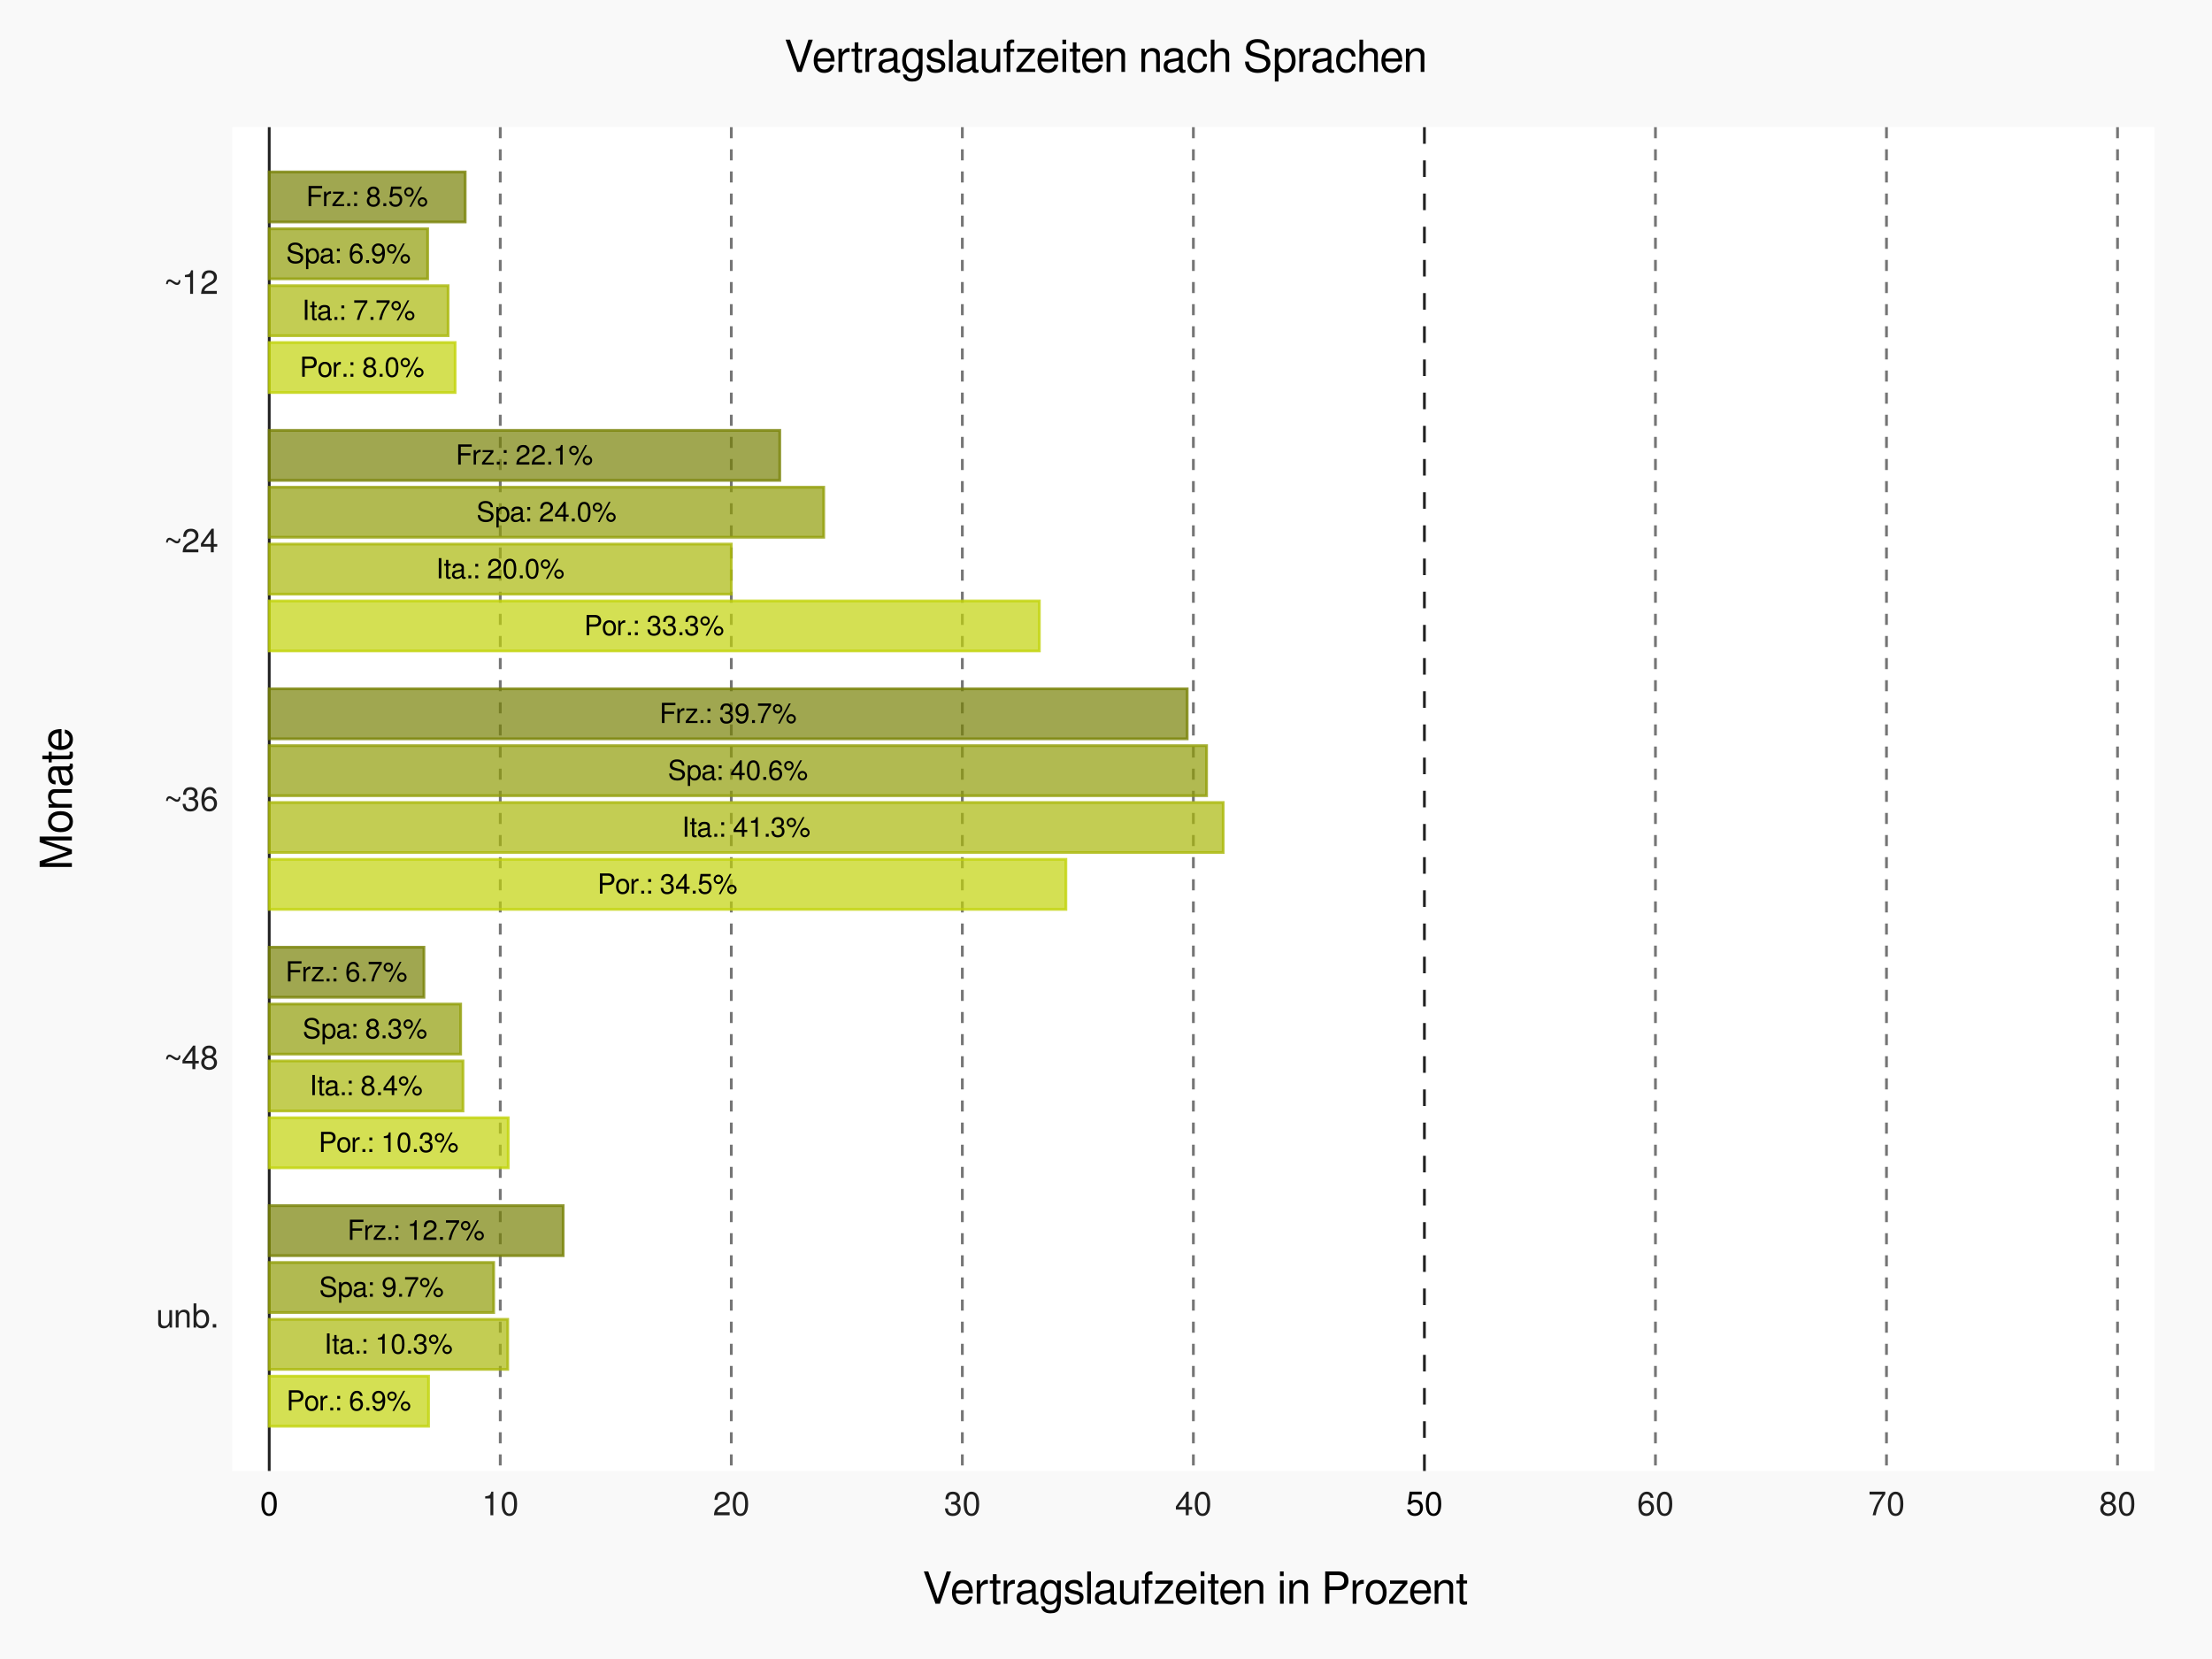
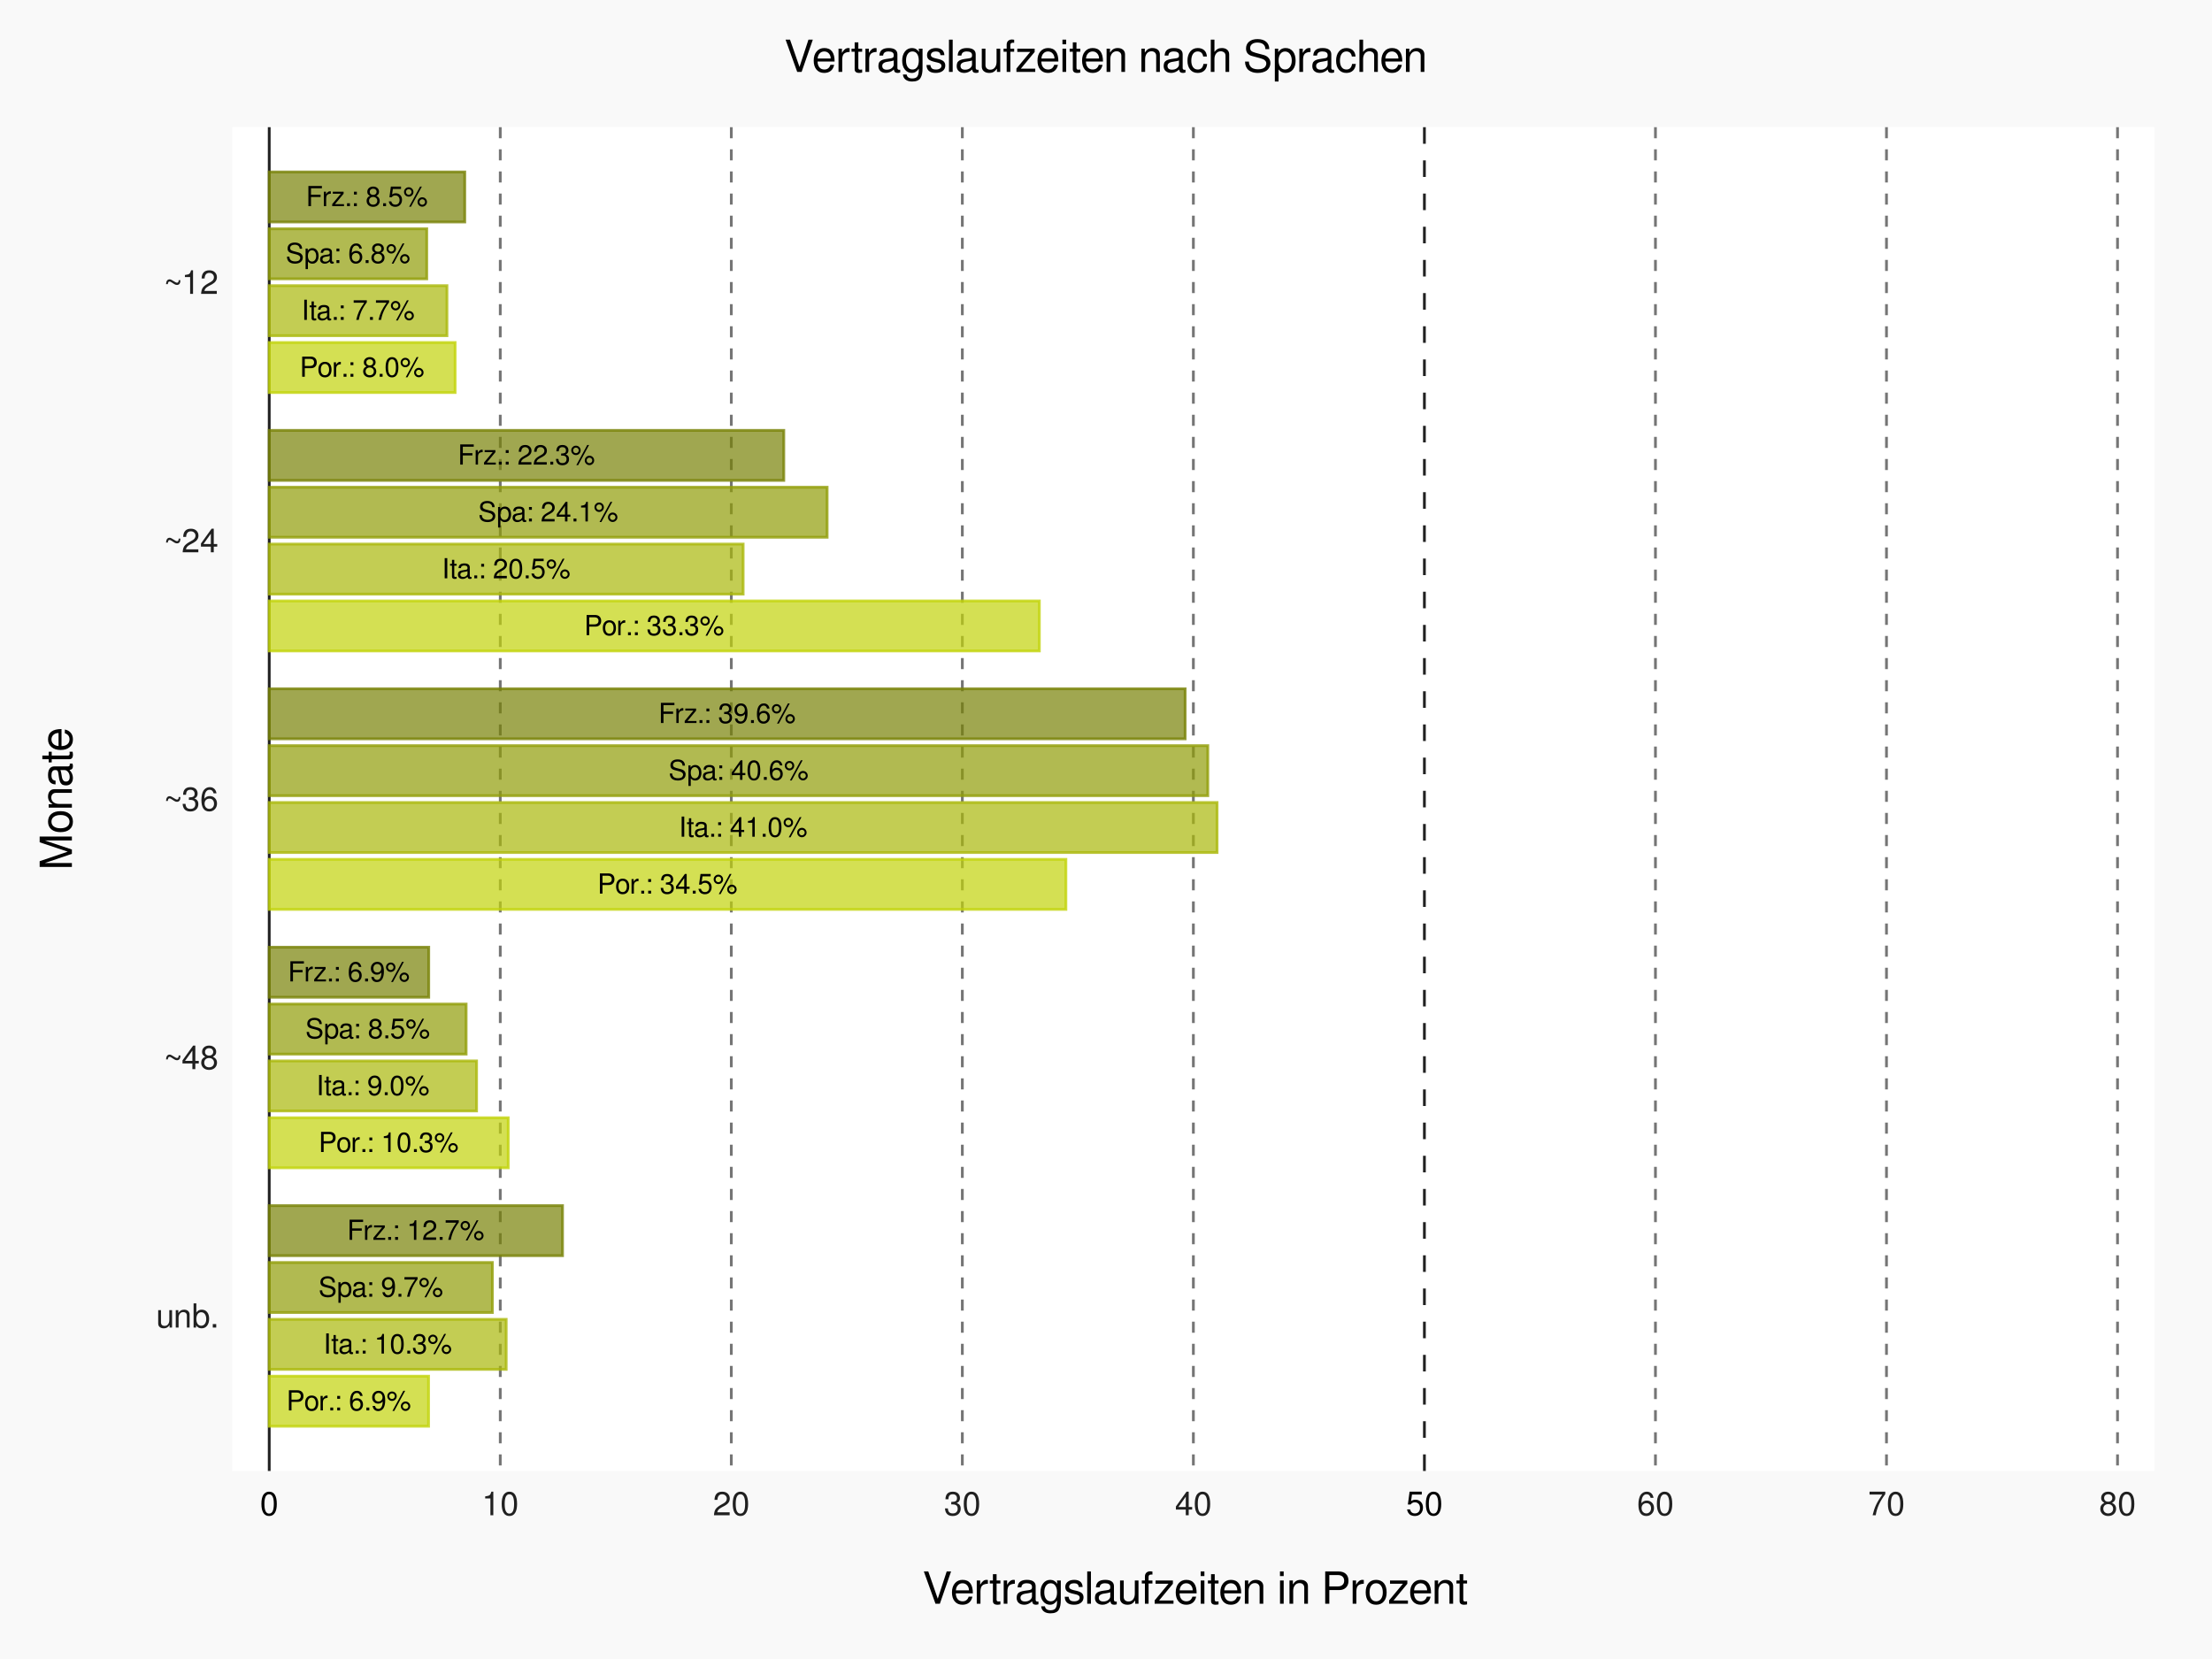
- <svg xmlns="http://www.w3.org/2000/svg" id="chart-edbefe48-cd67-4a69-91ad-7d7651aab3f0" class="pygal-chart" viewBox="0 0 800 600">
+ <svg xmlns="http://www.w3.org/2000/svg" id="chart-b7aefc04-1634-4a88-89f3-fc6f31f220f1" class="pygal-chart" viewBox="0 0 800 600">
  <defs>
-     <style type="text/css">#chart-edbefe48-cd67-4a69-91ad-7d7651aab3f0{-webkit-user-select:none;-webkit-font-smoothing:antialiased;font-family:FreeSans}#chart-edbefe48-cd67-4a69-91ad-7d7651aab3f0 .title{font-family:FreeSans;font-size:16px}#chart-edbefe48-cd67-4a69-91ad-7d7651aab3f0 .legends .legend text{font-family:FreeSans;font-size:14px}#chart-edbefe48-cd67-4a69-91ad-7d7651aab3f0 .axis text{font-family:FreeSans;font-size:12px}#chart-edbefe48-cd67-4a69-91ad-7d7651aab3f0 .axis text.major{font-family:FreeSans;font-size:12px}#chart-edbefe48-cd67-4a69-91ad-7d7651aab3f0 .text-overlay text.value{font-family:FreeSans;font-size:10px}#chart-edbefe48-cd67-4a69-91ad-7d7651aab3f0 .text-overlay text.label{font-family:FreeSans;font-size:12px}#chart-edbefe48-cd67-4a69-91ad-7d7651aab3f0 .tooltip{font-family:FreeSans;font-size:14px}#chart-edbefe48-cd67-4a69-91ad-7d7651aab3f0 text.no_data{font-family:FreeSans;font-size:64px}
- #chart-edbefe48-cd67-4a69-91ad-7d7651aab3f0{background-color:rgba(249,249,249,1)}#chart-edbefe48-cd67-4a69-91ad-7d7651aab3f0 path,#chart-edbefe48-cd67-4a69-91ad-7d7651aab3f0 line,#chart-edbefe48-cd67-4a69-91ad-7d7651aab3f0 rect,#chart-edbefe48-cd67-4a69-91ad-7d7651aab3f0 circle{-webkit-transition:150ms;-moz-transition:150ms;transition:150ms}#chart-edbefe48-cd67-4a69-91ad-7d7651aab3f0 .graph &gt; .background{fill:rgba(249,249,249,1)}#chart-edbefe48-cd67-4a69-91ad-7d7651aab3f0 .plot &gt; .background{fill:rgba(255,255,255,1)}#chart-edbefe48-cd67-4a69-91ad-7d7651aab3f0 .graph{fill:rgba(0,0,0,.87)}#chart-edbefe48-cd67-4a69-91ad-7d7651aab3f0 text.no_data{fill:rgba(0,0,0,1)}#chart-edbefe48-cd67-4a69-91ad-7d7651aab3f0 .title{fill:rgba(0,0,0,1)}#chart-edbefe48-cd67-4a69-91ad-7d7651aab3f0 .legends .legend text{fill:rgba(0,0,0,.87)}#chart-edbefe48-cd67-4a69-91ad-7d7651aab3f0 .legends .legend:hover text{fill:rgba(0,0,0,1)}#chart-edbefe48-cd67-4a69-91ad-7d7651aab3f0 .axis .line{stroke:rgba(0,0,0,1)}#chart-edbefe48-cd67-4a69-91ad-7d7651aab3f0 .axis .guide.line{stroke:rgba(0,0,0,.54)}#chart-edbefe48-cd67-4a69-91ad-7d7651aab3f0 .axis .major.line{stroke:rgba(0,0,0,.87)}#chart-edbefe48-cd67-4a69-91ad-7d7651aab3f0 .axis text.major{fill:rgba(0,0,0,1)}#chart-edbefe48-cd67-4a69-91ad-7d7651aab3f0 .axis.y .guides:hover .guide.line,#chart-edbefe48-cd67-4a69-91ad-7d7651aab3f0 .line-graph .axis.x .guides:hover .guide.line,#chart-edbefe48-cd67-4a69-91ad-7d7651aab3f0 .stackedline-graph .axis.x .guides:hover .guide.line,#chart-edbefe48-cd67-4a69-91ad-7d7651aab3f0 .xy-graph .axis.x .guides:hover .guide.line{stroke:rgba(0,0,0,1)}#chart-edbefe48-cd67-4a69-91ad-7d7651aab3f0 .axis .guides:hover text{fill:rgba(0,0,0,1)}#chart-edbefe48-cd67-4a69-91ad-7d7651aab3f0 .reactive{fill-opacity:.7;stroke-opacity:.8}#chart-edbefe48-cd67-4a69-91ad-7d7651aab3f0 .ci{stroke:rgba(0,0,0,.87)}#chart-edbefe48-cd67-4a69-91ad-7d7651aab3f0 .reactive.active,#chart-edbefe48-cd67-4a69-91ad-7d7651aab3f0 .active .reactive{fill-opacity:.8;stroke-opacity:.9;stroke-width:4}#chart-edbefe48-cd67-4a69-91ad-7d7651aab3f0 .ci .reactive.active{stroke-width:1.5}#chart-edbefe48-cd67-4a69-91ad-7d7651aab3f0 .series text{fill:rgba(0,0,0,1)}#chart-edbefe48-cd67-4a69-91ad-7d7651aab3f0 .tooltip rect{fill:rgba(255,255,255,1);stroke:rgba(0,0,0,1);-webkit-transition:opacity 150ms;-moz-transition:opacity 150ms;transition:opacity 150ms}#chart-edbefe48-cd67-4a69-91ad-7d7651aab3f0 .tooltip .label{fill:rgba(0,0,0,.87)}#chart-edbefe48-cd67-4a69-91ad-7d7651aab3f0 .tooltip .label{fill:rgba(0,0,0,.87)}#chart-edbefe48-cd67-4a69-91ad-7d7651aab3f0 .tooltip .legend{font-size:.8em;fill:rgba(0,0,0,.54)}#chart-edbefe48-cd67-4a69-91ad-7d7651aab3f0 .tooltip .x_label{font-size:.6em;fill:rgba(0,0,0,1)}#chart-edbefe48-cd67-4a69-91ad-7d7651aab3f0 .tooltip .xlink{font-size:.5em;text-decoration:underline}#chart-edbefe48-cd67-4a69-91ad-7d7651aab3f0 .tooltip .value{font-size:1.5em}#chart-edbefe48-cd67-4a69-91ad-7d7651aab3f0 .bound{font-size:.5em}#chart-edbefe48-cd67-4a69-91ad-7d7651aab3f0 .max-value{font-size:.75em;fill:rgba(0,0,0,.54)}#chart-edbefe48-cd67-4a69-91ad-7d7651aab3f0 .map-element{fill:rgba(255,255,255,1);stroke:rgba(0,0,0,.54) !important}#chart-edbefe48-cd67-4a69-91ad-7d7651aab3f0 .map-element .reactive{fill-opacity:inherit;stroke-opacity:inherit}#chart-edbefe48-cd67-4a69-91ad-7d7651aab3f0 .color-0,#chart-edbefe48-cd67-4a69-91ad-7d7651aab3f0 .color-0 a:visited{stroke:#788207;fill:#788207}#chart-edbefe48-cd67-4a69-91ad-7d7651aab3f0 .color-1,#chart-edbefe48-cd67-4a69-91ad-7d7651aab3f0 .color-1 a:visited{stroke:#919d08;fill:#919d08}#chart-edbefe48-cd67-4a69-91ad-7d7651aab3f0 .color-2,#chart-edbefe48-cd67-4a69-91ad-7d7651aab3f0 .color-2 a:visited{stroke:#aab80a;fill:#aab80a}#chart-edbefe48-cd67-4a69-91ad-7d7651aab3f0 .color-3,#chart-edbefe48-cd67-4a69-91ad-7d7651aab3f0 .color-3 a:visited{stroke:#c2d30b;fill:#c2d30b}#chart-edbefe48-cd67-4a69-91ad-7d7651aab3f0 .text-overlay .color-0 text{fill:black}#chart-edbefe48-cd67-4a69-91ad-7d7651aab3f0 .text-overlay .color-1 text{fill:black}#chart-edbefe48-cd67-4a69-91ad-7d7651aab3f0 .text-overlay .color-2 text{fill:black}#chart-edbefe48-cd67-4a69-91ad-7d7651aab3f0 .text-overlay .color-3 text{fill:black}
- #chart-edbefe48-cd67-4a69-91ad-7d7651aab3f0 text.no_data{text-anchor:middle}#chart-edbefe48-cd67-4a69-91ad-7d7651aab3f0 .guide.line{fill:none}#chart-edbefe48-cd67-4a69-91ad-7d7651aab3f0 .centered{text-anchor:middle}#chart-edbefe48-cd67-4a69-91ad-7d7651aab3f0 .title{text-anchor:middle}#chart-edbefe48-cd67-4a69-91ad-7d7651aab3f0 .legends .legend text{fill-opacity:1}#chart-edbefe48-cd67-4a69-91ad-7d7651aab3f0 .axis.x text{text-anchor:middle}#chart-edbefe48-cd67-4a69-91ad-7d7651aab3f0 .axis.x:not(.web) text[transform]{text-anchor:start}#chart-edbefe48-cd67-4a69-91ad-7d7651aab3f0 .axis.x:not(.web) text[transform].backwards{text-anchor:end}#chart-edbefe48-cd67-4a69-91ad-7d7651aab3f0 .axis.y text{text-anchor:end}#chart-edbefe48-cd67-4a69-91ad-7d7651aab3f0 .axis.y text[transform].backwards{text-anchor:start}#chart-edbefe48-cd67-4a69-91ad-7d7651aab3f0 .axis.y2 text{text-anchor:start}#chart-edbefe48-cd67-4a69-91ad-7d7651aab3f0 .axis.y2 text[transform].backwards{text-anchor:end}#chart-edbefe48-cd67-4a69-91ad-7d7651aab3f0 .axis .guide.line{stroke-dasharray:4,4}#chart-edbefe48-cd67-4a69-91ad-7d7651aab3f0 .axis .major.guide.line{stroke-dasharray:6,6}#chart-edbefe48-cd67-4a69-91ad-7d7651aab3f0 .horizontal .axis.y .guide.line,#chart-edbefe48-cd67-4a69-91ad-7d7651aab3f0 .horizontal .axis.y2 .guide.line,#chart-edbefe48-cd67-4a69-91ad-7d7651aab3f0 .vertical .axis.x .guide.line{opacity:0}#chart-edbefe48-cd67-4a69-91ad-7d7651aab3f0 .horizontal .axis.always_show .guide.line,#chart-edbefe48-cd67-4a69-91ad-7d7651aab3f0 .vertical .axis.always_show .guide.line{opacity:1 !important}#chart-edbefe48-cd67-4a69-91ad-7d7651aab3f0 .axis.y .guides:hover .guide.line,#chart-edbefe48-cd67-4a69-91ad-7d7651aab3f0 .axis.y2 .guides:hover .guide.line,#chart-edbefe48-cd67-4a69-91ad-7d7651aab3f0 .axis.x .guides:hover .guide.line{opacity:1}#chart-edbefe48-cd67-4a69-91ad-7d7651aab3f0 .axis .guides:hover text{opacity:1}#chart-edbefe48-cd67-4a69-91ad-7d7651aab3f0 .nofill{fill:none}#chart-edbefe48-cd67-4a69-91ad-7d7651aab3f0 .subtle-fill{fill-opacity:.2}#chart-edbefe48-cd67-4a69-91ad-7d7651aab3f0 .dot{stroke-width:1px;fill-opacity:1}#chart-edbefe48-cd67-4a69-91ad-7d7651aab3f0 .dot.active{stroke-width:5px}#chart-edbefe48-cd67-4a69-91ad-7d7651aab3f0 .dot.negative{fill:transparent}#chart-edbefe48-cd67-4a69-91ad-7d7651aab3f0 text,#chart-edbefe48-cd67-4a69-91ad-7d7651aab3f0 tspan{stroke:none !important}#chart-edbefe48-cd67-4a69-91ad-7d7651aab3f0 .series text.active{opacity:1}#chart-edbefe48-cd67-4a69-91ad-7d7651aab3f0 .tooltip rect{fill-opacity:.95;stroke-width:.5}#chart-edbefe48-cd67-4a69-91ad-7d7651aab3f0 .tooltip text{fill-opacity:1}#chart-edbefe48-cd67-4a69-91ad-7d7651aab3f0 .showable{visibility:hidden}#chart-edbefe48-cd67-4a69-91ad-7d7651aab3f0 .showable.shown{visibility:visible}#chart-edbefe48-cd67-4a69-91ad-7d7651aab3f0 .gauge-background{fill:rgba(229,229,229,1);stroke:none}#chart-edbefe48-cd67-4a69-91ad-7d7651aab3f0 .bg-lines{stroke:rgba(249,249,249,1);stroke-width:2px}</style>
+     <style type="text/css">#chart-b7aefc04-1634-4a88-89f3-fc6f31f220f1{-webkit-user-select:none;-webkit-font-smoothing:antialiased;font-family:FreeSans}#chart-b7aefc04-1634-4a88-89f3-fc6f31f220f1 .title{font-family:FreeSans;font-size:16px}#chart-b7aefc04-1634-4a88-89f3-fc6f31f220f1 .legends .legend text{font-family:FreeSans;font-size:14px}#chart-b7aefc04-1634-4a88-89f3-fc6f31f220f1 .axis text{font-family:FreeSans;font-size:12px}#chart-b7aefc04-1634-4a88-89f3-fc6f31f220f1 .axis text.major{font-family:FreeSans;font-size:12px}#chart-b7aefc04-1634-4a88-89f3-fc6f31f220f1 .text-overlay text.value{font-family:FreeSans;font-size:10px}#chart-b7aefc04-1634-4a88-89f3-fc6f31f220f1 .text-overlay text.label{font-family:FreeSans;font-size:12px}#chart-b7aefc04-1634-4a88-89f3-fc6f31f220f1 .tooltip{font-family:FreeSans;font-size:14px}#chart-b7aefc04-1634-4a88-89f3-fc6f31f220f1 text.no_data{font-family:FreeSans;font-size:64px}
+ #chart-b7aefc04-1634-4a88-89f3-fc6f31f220f1{background-color:rgba(249,249,249,1)}#chart-b7aefc04-1634-4a88-89f3-fc6f31f220f1 path,#chart-b7aefc04-1634-4a88-89f3-fc6f31f220f1 line,#chart-b7aefc04-1634-4a88-89f3-fc6f31f220f1 rect,#chart-b7aefc04-1634-4a88-89f3-fc6f31f220f1 circle{-webkit-transition:150ms;-moz-transition:150ms;transition:150ms}#chart-b7aefc04-1634-4a88-89f3-fc6f31f220f1 .graph &gt; .background{fill:rgba(249,249,249,1)}#chart-b7aefc04-1634-4a88-89f3-fc6f31f220f1 .plot &gt; .background{fill:rgba(255,255,255,1)}#chart-b7aefc04-1634-4a88-89f3-fc6f31f220f1 .graph{fill:rgba(0,0,0,.87)}#chart-b7aefc04-1634-4a88-89f3-fc6f31f220f1 text.no_data{fill:rgba(0,0,0,1)}#chart-b7aefc04-1634-4a88-89f3-fc6f31f220f1 .title{fill:rgba(0,0,0,1)}#chart-b7aefc04-1634-4a88-89f3-fc6f31f220f1 .legends .legend text{fill:rgba(0,0,0,.87)}#chart-b7aefc04-1634-4a88-89f3-fc6f31f220f1 .legends .legend:hover text{fill:rgba(0,0,0,1)}#chart-b7aefc04-1634-4a88-89f3-fc6f31f220f1 .axis .line{stroke:rgba(0,0,0,1)}#chart-b7aefc04-1634-4a88-89f3-fc6f31f220f1 .axis .guide.line{stroke:rgba(0,0,0,.54)}#chart-b7aefc04-1634-4a88-89f3-fc6f31f220f1 .axis .major.line{stroke:rgba(0,0,0,.87)}#chart-b7aefc04-1634-4a88-89f3-fc6f31f220f1 .axis text.major{fill:rgba(0,0,0,1)}#chart-b7aefc04-1634-4a88-89f3-fc6f31f220f1 .axis.y .guides:hover .guide.line,#chart-b7aefc04-1634-4a88-89f3-fc6f31f220f1 .line-graph .axis.x .guides:hover .guide.line,#chart-b7aefc04-1634-4a88-89f3-fc6f31f220f1 .stackedline-graph .axis.x .guides:hover .guide.line,#chart-b7aefc04-1634-4a88-89f3-fc6f31f220f1 .xy-graph .axis.x .guides:hover .guide.line{stroke:rgba(0,0,0,1)}#chart-b7aefc04-1634-4a88-89f3-fc6f31f220f1 .axis .guides:hover text{fill:rgba(0,0,0,1)}#chart-b7aefc04-1634-4a88-89f3-fc6f31f220f1 .reactive{fill-opacity:.7;stroke-opacity:.8}#chart-b7aefc04-1634-4a88-89f3-fc6f31f220f1 .ci{stroke:rgba(0,0,0,.87)}#chart-b7aefc04-1634-4a88-89f3-fc6f31f220f1 .reactive.active,#chart-b7aefc04-1634-4a88-89f3-fc6f31f220f1 .active .reactive{fill-opacity:.8;stroke-opacity:.9;stroke-width:4}#chart-b7aefc04-1634-4a88-89f3-fc6f31f220f1 .ci .reactive.active{stroke-width:1.5}#chart-b7aefc04-1634-4a88-89f3-fc6f31f220f1 .series text{fill:rgba(0,0,0,1)}#chart-b7aefc04-1634-4a88-89f3-fc6f31f220f1 .tooltip rect{fill:rgba(255,255,255,1);stroke:rgba(0,0,0,1);-webkit-transition:opacity 150ms;-moz-transition:opacity 150ms;transition:opacity 150ms}#chart-b7aefc04-1634-4a88-89f3-fc6f31f220f1 .tooltip .label{fill:rgba(0,0,0,.87)}#chart-b7aefc04-1634-4a88-89f3-fc6f31f220f1 .tooltip .label{fill:rgba(0,0,0,.87)}#chart-b7aefc04-1634-4a88-89f3-fc6f31f220f1 .tooltip .legend{font-size:.8em;fill:rgba(0,0,0,.54)}#chart-b7aefc04-1634-4a88-89f3-fc6f31f220f1 .tooltip .x_label{font-size:.6em;fill:rgba(0,0,0,1)}#chart-b7aefc04-1634-4a88-89f3-fc6f31f220f1 .tooltip .xlink{font-size:.5em;text-decoration:underline}#chart-b7aefc04-1634-4a88-89f3-fc6f31f220f1 .tooltip .value{font-size:1.5em}#chart-b7aefc04-1634-4a88-89f3-fc6f31f220f1 .bound{font-size:.5em}#chart-b7aefc04-1634-4a88-89f3-fc6f31f220f1 .max-value{font-size:.75em;fill:rgba(0,0,0,.54)}#chart-b7aefc04-1634-4a88-89f3-fc6f31f220f1 .map-element{fill:rgba(255,255,255,1);stroke:rgba(0,0,0,.54) !important}#chart-b7aefc04-1634-4a88-89f3-fc6f31f220f1 .map-element .reactive{fill-opacity:inherit;stroke-opacity:inherit}#chart-b7aefc04-1634-4a88-89f3-fc6f31f220f1 .color-0,#chart-b7aefc04-1634-4a88-89f3-fc6f31f220f1 .color-0 a:visited{stroke:#788207;fill:#788207}#chart-b7aefc04-1634-4a88-89f3-fc6f31f220f1 .color-1,#chart-b7aefc04-1634-4a88-89f3-fc6f31f220f1 .color-1 a:visited{stroke:#919d08;fill:#919d08}#chart-b7aefc04-1634-4a88-89f3-fc6f31f220f1 .color-2,#chart-b7aefc04-1634-4a88-89f3-fc6f31f220f1 .color-2 a:visited{stroke:#aab80a;fill:#aab80a}#chart-b7aefc04-1634-4a88-89f3-fc6f31f220f1 .color-3,#chart-b7aefc04-1634-4a88-89f3-fc6f31f220f1 .color-3 a:visited{stroke:#c2d30b;fill:#c2d30b}#chart-b7aefc04-1634-4a88-89f3-fc6f31f220f1 .text-overlay .color-0 text{fill:black}#chart-b7aefc04-1634-4a88-89f3-fc6f31f220f1 .text-overlay .color-1 text{fill:black}#chart-b7aefc04-1634-4a88-89f3-fc6f31f220f1 .text-overlay .color-2 text{fill:black}#chart-b7aefc04-1634-4a88-89f3-fc6f31f220f1 .text-overlay .color-3 text{fill:black}
+ #chart-b7aefc04-1634-4a88-89f3-fc6f31f220f1 text.no_data{text-anchor:middle}#chart-b7aefc04-1634-4a88-89f3-fc6f31f220f1 .guide.line{fill:none}#chart-b7aefc04-1634-4a88-89f3-fc6f31f220f1 .centered{text-anchor:middle}#chart-b7aefc04-1634-4a88-89f3-fc6f31f220f1 .title{text-anchor:middle}#chart-b7aefc04-1634-4a88-89f3-fc6f31f220f1 .legends .legend text{fill-opacity:1}#chart-b7aefc04-1634-4a88-89f3-fc6f31f220f1 .axis.x text{text-anchor:middle}#chart-b7aefc04-1634-4a88-89f3-fc6f31f220f1 .axis.x:not(.web) text[transform]{text-anchor:start}#chart-b7aefc04-1634-4a88-89f3-fc6f31f220f1 .axis.x:not(.web) text[transform].backwards{text-anchor:end}#chart-b7aefc04-1634-4a88-89f3-fc6f31f220f1 .axis.y text{text-anchor:end}#chart-b7aefc04-1634-4a88-89f3-fc6f31f220f1 .axis.y text[transform].backwards{text-anchor:start}#chart-b7aefc04-1634-4a88-89f3-fc6f31f220f1 .axis.y2 text{text-anchor:start}#chart-b7aefc04-1634-4a88-89f3-fc6f31f220f1 .axis.y2 text[transform].backwards{text-anchor:end}#chart-b7aefc04-1634-4a88-89f3-fc6f31f220f1 .axis .guide.line{stroke-dasharray:4,4}#chart-b7aefc04-1634-4a88-89f3-fc6f31f220f1 .axis .major.guide.line{stroke-dasharray:6,6}#chart-b7aefc04-1634-4a88-89f3-fc6f31f220f1 .horizontal .axis.y .guide.line,#chart-b7aefc04-1634-4a88-89f3-fc6f31f220f1 .horizontal .axis.y2 .guide.line,#chart-b7aefc04-1634-4a88-89f3-fc6f31f220f1 .vertical .axis.x .guide.line{opacity:0}#chart-b7aefc04-1634-4a88-89f3-fc6f31f220f1 .horizontal .axis.always_show .guide.line,#chart-b7aefc04-1634-4a88-89f3-fc6f31f220f1 .vertical .axis.always_show .guide.line{opacity:1 !important}#chart-b7aefc04-1634-4a88-89f3-fc6f31f220f1 .axis.y .guides:hover .guide.line,#chart-b7aefc04-1634-4a88-89f3-fc6f31f220f1 .axis.y2 .guides:hover .guide.line,#chart-b7aefc04-1634-4a88-89f3-fc6f31f220f1 .axis.x .guides:hover .guide.line{opacity:1}#chart-b7aefc04-1634-4a88-89f3-fc6f31f220f1 .axis .guides:hover text{opacity:1}#chart-b7aefc04-1634-4a88-89f3-fc6f31f220f1 .nofill{fill:none}#chart-b7aefc04-1634-4a88-89f3-fc6f31f220f1 .subtle-fill{fill-opacity:.2}#chart-b7aefc04-1634-4a88-89f3-fc6f31f220f1 .dot{stroke-width:1px;fill-opacity:1}#chart-b7aefc04-1634-4a88-89f3-fc6f31f220f1 .dot.active{stroke-width:5px}#chart-b7aefc04-1634-4a88-89f3-fc6f31f220f1 .dot.negative{fill:transparent}#chart-b7aefc04-1634-4a88-89f3-fc6f31f220f1 text,#chart-b7aefc04-1634-4a88-89f3-fc6f31f220f1 tspan{stroke:none !important}#chart-b7aefc04-1634-4a88-89f3-fc6f31f220f1 .series text.active{opacity:1}#chart-b7aefc04-1634-4a88-89f3-fc6f31f220f1 .tooltip rect{fill-opacity:.95;stroke-width:.5}#chart-b7aefc04-1634-4a88-89f3-fc6f31f220f1 .tooltip text{fill-opacity:1}#chart-b7aefc04-1634-4a88-89f3-fc6f31f220f1 .showable{visibility:hidden}#chart-b7aefc04-1634-4a88-89f3-fc6f31f220f1 .showable.shown{visibility:visible}#chart-b7aefc04-1634-4a88-89f3-fc6f31f220f1 .gauge-background{fill:rgba(229,229,229,1);stroke:none}#chart-b7aefc04-1634-4a88-89f3-fc6f31f220f1 .bg-lines{stroke:rgba(249,249,249,1);stroke-width:2px}</style>
  </defs>
  <g class="graph horizontalbar-graph horizontal">
    <rect x="0" y="0" width="800" height="600" class="background" />
    <g transform="translate(84, 46)" class="plot">
      <rect x="0" y="0" width="695.2" height="486" class="background" />
      <g class="axis y">
        <g class="guides">
          <text x="-5" y="434.123" class="">unb.</text>
        </g>
        <g class="guides">
          <text x="-5" y="340.662" class="">~48</text>
        </g>
        <g class="guides">
          <text x="-5" y="247.2" class="">~36</text>
        </g>
        <g class="guides">
          <text x="-5" y="153.738" class="">~24</text>
        </g>
        <g class="guides">
          <text x="-5" y="60.277" class="">~12</text>
        </g>
      </g>
      <g class="axis x always_show">
        <g class="guides">
          <path d="M13.369 0 v486" class="axis major line" />
          <text x="13.369" y="502.0" class="major">0</text>
        </g>
        <g class="guides">
          <path d="M96.927 0 v486" class="guide line" />
          <text x="96.927" y="502.0" class="">10</text>
        </g>
        <g class="guides">
          <path d="M180.485 0 v486" class="guide line" />
          <text x="180.485" y="502.0" class="">20</text>
        </g>
        <g class="guides">
          <path d="M264.042 0 v486" class="guide line" />
          <text x="264.042" y="502.0" class="">30</text>
        </g>
        <g class="guides">
          <path d="M347.6 0 v486" class="guide line" />
          <text x="347.6" y="502.0" class="">40</text>
        </g>
        <g class="guides">
          <path d="M431.158 0 v486" class="major guide line" />
          <text x="431.158" y="502.0" class="major">50</text>
        </g>
        <g class="guides">
          <path d="M514.715 0 v486" class="guide line" />
          <text x="514.715" y="502.0" class="">60</text>
        </g>
        <g class="guides">
          <path d="M598.273 0 v486" class="guide line" />
          <text x="598.273" y="502.0" class="">70</text>
        </g>
        <g class="guides">
          <path d="M681.831 0 v486" class="guide line" />
          <text x="681.831" y="502.0" class="">80</text>
        </g>
      </g>
      <g class="series serie-3 color-3">
        <g class="bars">
          <g class="bar">
            <rect x="13.369" y="451.718" rx="0" ry="0" width="57.626" height="18.094" class="rect reactive tooltip-trigger" />
          </g>
          <g class="bar">
            <rect x="13.369" y="358.257" rx="0" ry="0" width="86.439" height="18.094" class="rect reactive tooltip-trigger" />
          </g>
          <g class="bar">
            <rect x="13.369" y="264.795" rx="0" ry="0" width="288.13" height="18.094" class="rect reactive tooltip-trigger" />
          </g>
          <g class="bar">
            <rect x="13.369" y="171.334" rx="0" ry="0" width="278.526" height="18.094" class="rect reactive tooltip-trigger" />
          </g>
          <g class="bar">
            <rect x="13.369" y="77.872" rx="0" ry="0" width="67.23" height="18.094" class="rect reactive tooltip-trigger" />
          </g>
        </g>
      </g>
      <g class="series serie-2 color-2">
        <g class="bars">
          <g class="bar">
-             <rect x="13.369" y="431.157" rx="0" ry="0" width="86.253" height="18.094" class="rect reactive tooltip-trigger" />
+             <rect x="13.369" y="431.157" rx="0" ry="0" width="85.7" height="18.094" class="rect reactive tooltip-trigger" />
          </g>
          <g class="bar">
-             <rect x="13.369" y="337.695" rx="0" ry="0" width="70.081" height="18.094" class="rect reactive tooltip-trigger" />
+             <rect x="13.369" y="337.695" rx="0" ry="0" width="74.988" height="18.094" class="rect reactive tooltip-trigger" />
          </g>
          <g class="bar">
-             <rect x="13.369" y="244.234" rx="0" ry="0" width="345.012" height="18.094" class="rect reactive tooltip-trigger" />
+             <rect x="13.369" y="244.234" rx="0" ry="0" width="342.801" height="18.094" class="rect reactive tooltip-trigger" />
          </g>
          <g class="bar">
-             <rect x="13.369" y="150.772" rx="0" ry="0" width="167.115" height="18.094" class="rect reactive tooltip-trigger" />
+             <rect x="13.369" y="150.772" rx="0" ry="0" width="171.4" height="18.094" class="rect reactive tooltip-trigger" />
          </g>
          <g class="bar">
-             <rect x="13.369" y="57.311" rx="0" ry="0" width="64.69" height="18.094" class="rect reactive tooltip-trigger" />
+             <rect x="13.369" y="57.311" rx="0" ry="0" width="64.275" height="18.094" class="rect reactive tooltip-trigger" />
          </g>
        </g>
      </g>
      <g class="series serie-1 color-1">
        <g class="bars">
          <g class="bar">
-             <rect x="13.369" y="410.595" rx="0" ry="0" width="81.17" height="18.094" class="rect reactive tooltip-trigger" />
+             <rect x="13.369" y="410.595" rx="0" ry="0" width="80.709" height="18.094" class="rect reactive tooltip-trigger" />
          </g>
          <g class="bar">
-             <rect x="13.369" y="317.134" rx="0" ry="0" width="69.234" height="18.094" class="rect reactive tooltip-trigger" />
+             <rect x="13.369" y="317.134" rx="0" ry="0" width="71.214" height="18.094" class="rect reactive tooltip-trigger" />
          </g>
          <g class="bar">
-             <rect x="13.369" y="223.672" rx="0" ry="0" width="339.005" height="18.094" class="rect reactive tooltip-trigger" />
+             <rect x="13.369" y="223.672" rx="0" ry="0" width="339.453" height="18.094" class="rect reactive tooltip-trigger" />
          </g>
          <g class="bar">
-             <rect x="13.369" y="130.211" rx="0" ry="0" width="200.538" height="18.094" class="rect reactive tooltip-trigger" />
+             <rect x="13.369" y="130.211" rx="0" ry="0" width="201.773" height="18.094" class="rect reactive tooltip-trigger" />
          </g>
          <g class="bar">
-             <rect x="13.369" y="36.749" rx="0" ry="0" width="57.297" height="18.094" class="rect reactive tooltip-trigger" />
+             <rect x="13.369" y="36.749" rx="0" ry="0" width="56.971" height="18.094" class="rect reactive tooltip-trigger" />
          </g>
        </g>
      </g>
      <g class="series serie-0 color-0">
        <g class="bars">
          <g class="bar">
-             <rect x="13.369" y="390.034" rx="0" ry="0" width="106.312" height="18.094" class="rect reactive tooltip-trigger" />
+             <rect x="13.369" y="390.034" rx="0" ry="0" width="106.075" height="18.094" class="rect reactive tooltip-trigger" />
          </g>
          <g class="bar">
-             <rect x="13.369" y="296.572" rx="0" ry="0" width="55.954" height="18.094" class="rect reactive tooltip-trigger" />
+             <rect x="13.369" y="296.572" rx="0" ry="0" width="57.69" height="18.094" class="rect reactive tooltip-trigger" />
          </g>
          <g class="bar">
-             <rect x="13.369" y="203.111" rx="0" ry="0" width="331.993" height="18.094" class="rect reactive tooltip-trigger" />
+             <rect x="13.369" y="203.111" rx="0" ry="0" width="331.253" height="18.094" class="rect reactive tooltip-trigger" />
          </g>
          <g class="bar">
-             <rect x="13.369" y="109.649" rx="0" ry="0" width="184.648" height="18.094" class="rect reactive tooltip-trigger" />
+             <rect x="13.369" y="109.649" rx="0" ry="0" width="186.097" height="18.094" class="rect reactive tooltip-trigger" />
          </g>
          <g class="bar">
-             <rect x="13.369" y="16.188" rx="0" ry="0" width="70.875" height="18.094" class="rect reactive tooltip-trigger" />
+             <rect x="13.369" y="16.188" rx="0" ry="0" width="70.717" height="18.094" class="rect reactive tooltip-trigger" />
          </g>
        </g>
      </g>
    </g>
    <g class="titles">
      <text x="400.0" y="26" class="title plot_title">Vertragslaufzeiten nach Sprachen</text>
      <text x="432.4" y="580" class="title">Vertragslaufzeiten in Prozent</text>
      <text x="0" y="315.0" class="title" transform="rotate(-90 0 289)">Monate</text>
    </g>
    <g transform="translate(84, 46)" class="plot overlay">
      <g class="series serie-3 color-3" />
      <g class="series serie-2 color-2" />
      <g class="series serie-1 color-1" />
      <g class="series serie-0 color-0" />
    </g>
    <g transform="translate(84, 46)" class="plot text-overlay">
      <g class="series serie-3 color-3">
        <text text-anchor="middle" x="42.182" y="464.099" class="value">Por.: 6.9%</text>
        <text text-anchor="middle" x="56.589" y="370.637" class="value">Por.: 10.3%</text>
        <text text-anchor="middle" x="157.434" y="277.176" class="value">Por.: 34.5%</text>
        <text text-anchor="middle" x="152.632" y="183.714" class="value">Por.: 33.3%</text>
        <text text-anchor="middle" x="46.984" y="90.253" class="value">Por.: 8.0%</text>
      </g>
      <g class="series serie-2 color-2">
-         <text text-anchor="middle" x="56.496" y="443.537" class="value">Ita.: 10.3%</text>
-         <text text-anchor="middle" x="48.41" y="350.076" class="value">Ita.: 8.4%</text>
-         <text text-anchor="middle" x="185.875" y="256.614" class="value">Ita.: 41.3%</text>
-         <text text-anchor="middle" x="96.927" y="163.153" class="value">Ita.: 20.0%</text>
-         <text text-anchor="middle" x="45.714" y="69.691" class="value">Ita.: 7.7%</text>
+         <text text-anchor="middle" x="56.219" y="443.537" class="value">Ita.: 10.3%</text>
+         <text text-anchor="middle" x="50.863" y="350.076" class="value">Ita.: 9.0%</text>
+         <text text-anchor="middle" x="184.77" y="256.614" class="value">Ita.: 41.0%</text>
+         <text text-anchor="middle" x="99.069" y="163.153" class="value">Ita.: 20.5%</text>
+         <text text-anchor="middle" x="45.507" y="69.691" class="value">Ita.: 7.7%</text>
      </g>
      <g class="series serie-1 color-1">
-         <text text-anchor="middle" x="53.954" y="422.976" class="value">Spa: 9.7%</text>
-         <text text-anchor="middle" x="47.986" y="329.514" class="value">Spa: 8.3%</text>
-         <text text-anchor="middle" x="182.872" y="236.053" class="value">Spa: 40.6%</text>
-         <text text-anchor="middle" x="113.638" y="142.591" class="value">Spa: 24.0%</text>
-         <text text-anchor="middle" x="42.018" y="49.129" class="value">Spa: 6.9%</text>
+         <text text-anchor="middle" x="53.724" y="422.976" class="value">Spa: 9.7%</text>
+         <text text-anchor="middle" x="48.976" y="329.514" class="value">Spa: 8.5%</text>
+         <text text-anchor="middle" x="183.096" y="236.053" class="value">Spa: 40.6%</text>
+         <text text-anchor="middle" x="114.256" y="142.591" class="value">Spa: 24.1%</text>
+         <text text-anchor="middle" x="41.855" y="49.129" class="value">Spa: 6.8%</text>
      </g>
      <g class="series serie-0 color-0">
-         <text text-anchor="middle" x="66.525" y="402.414" class="value">Frz.: 12.7%</text>
-         <text text-anchor="middle" x="41.346" y="308.953" class="value">Frz.: 6.7%</text>
-         <text text-anchor="middle" x="179.366" y="215.491" class="value">Frz.: 39.7%</text>
-         <text text-anchor="middle" x="105.693" y="122.029" class="value">Frz.: 22.1%</text>
-         <text text-anchor="middle" x="48.807" y="28.568" class="value">Frz.: 8.5%</text>
+         <text text-anchor="middle" x="66.407" y="402.414" class="value">Frz.: 12.7%</text>
+         <text text-anchor="middle" x="42.214" y="308.953" class="value">Frz.: 6.9%</text>
+         <text text-anchor="middle" x="178.996" y="215.491" class="value">Frz.: 39.6%</text>
+         <text text-anchor="middle" x="106.418" y="122.029" class="value">Frz.: 22.3%</text>
+         <text text-anchor="middle" x="48.728" y="28.568" class="value">Frz.: 8.5%</text>
      </g>
    </g>
    <g transform="translate(84, 46)" class="plot tooltip-overlay">
      <g transform="translate(0 0)" style="opacity: 0" class="tooltip">
        <rect rx="0" ry="0" width="0" height="0" class="tooltip-box" />
        <g class="text" />
      </g>
    </g>
  </g>
</svg>
